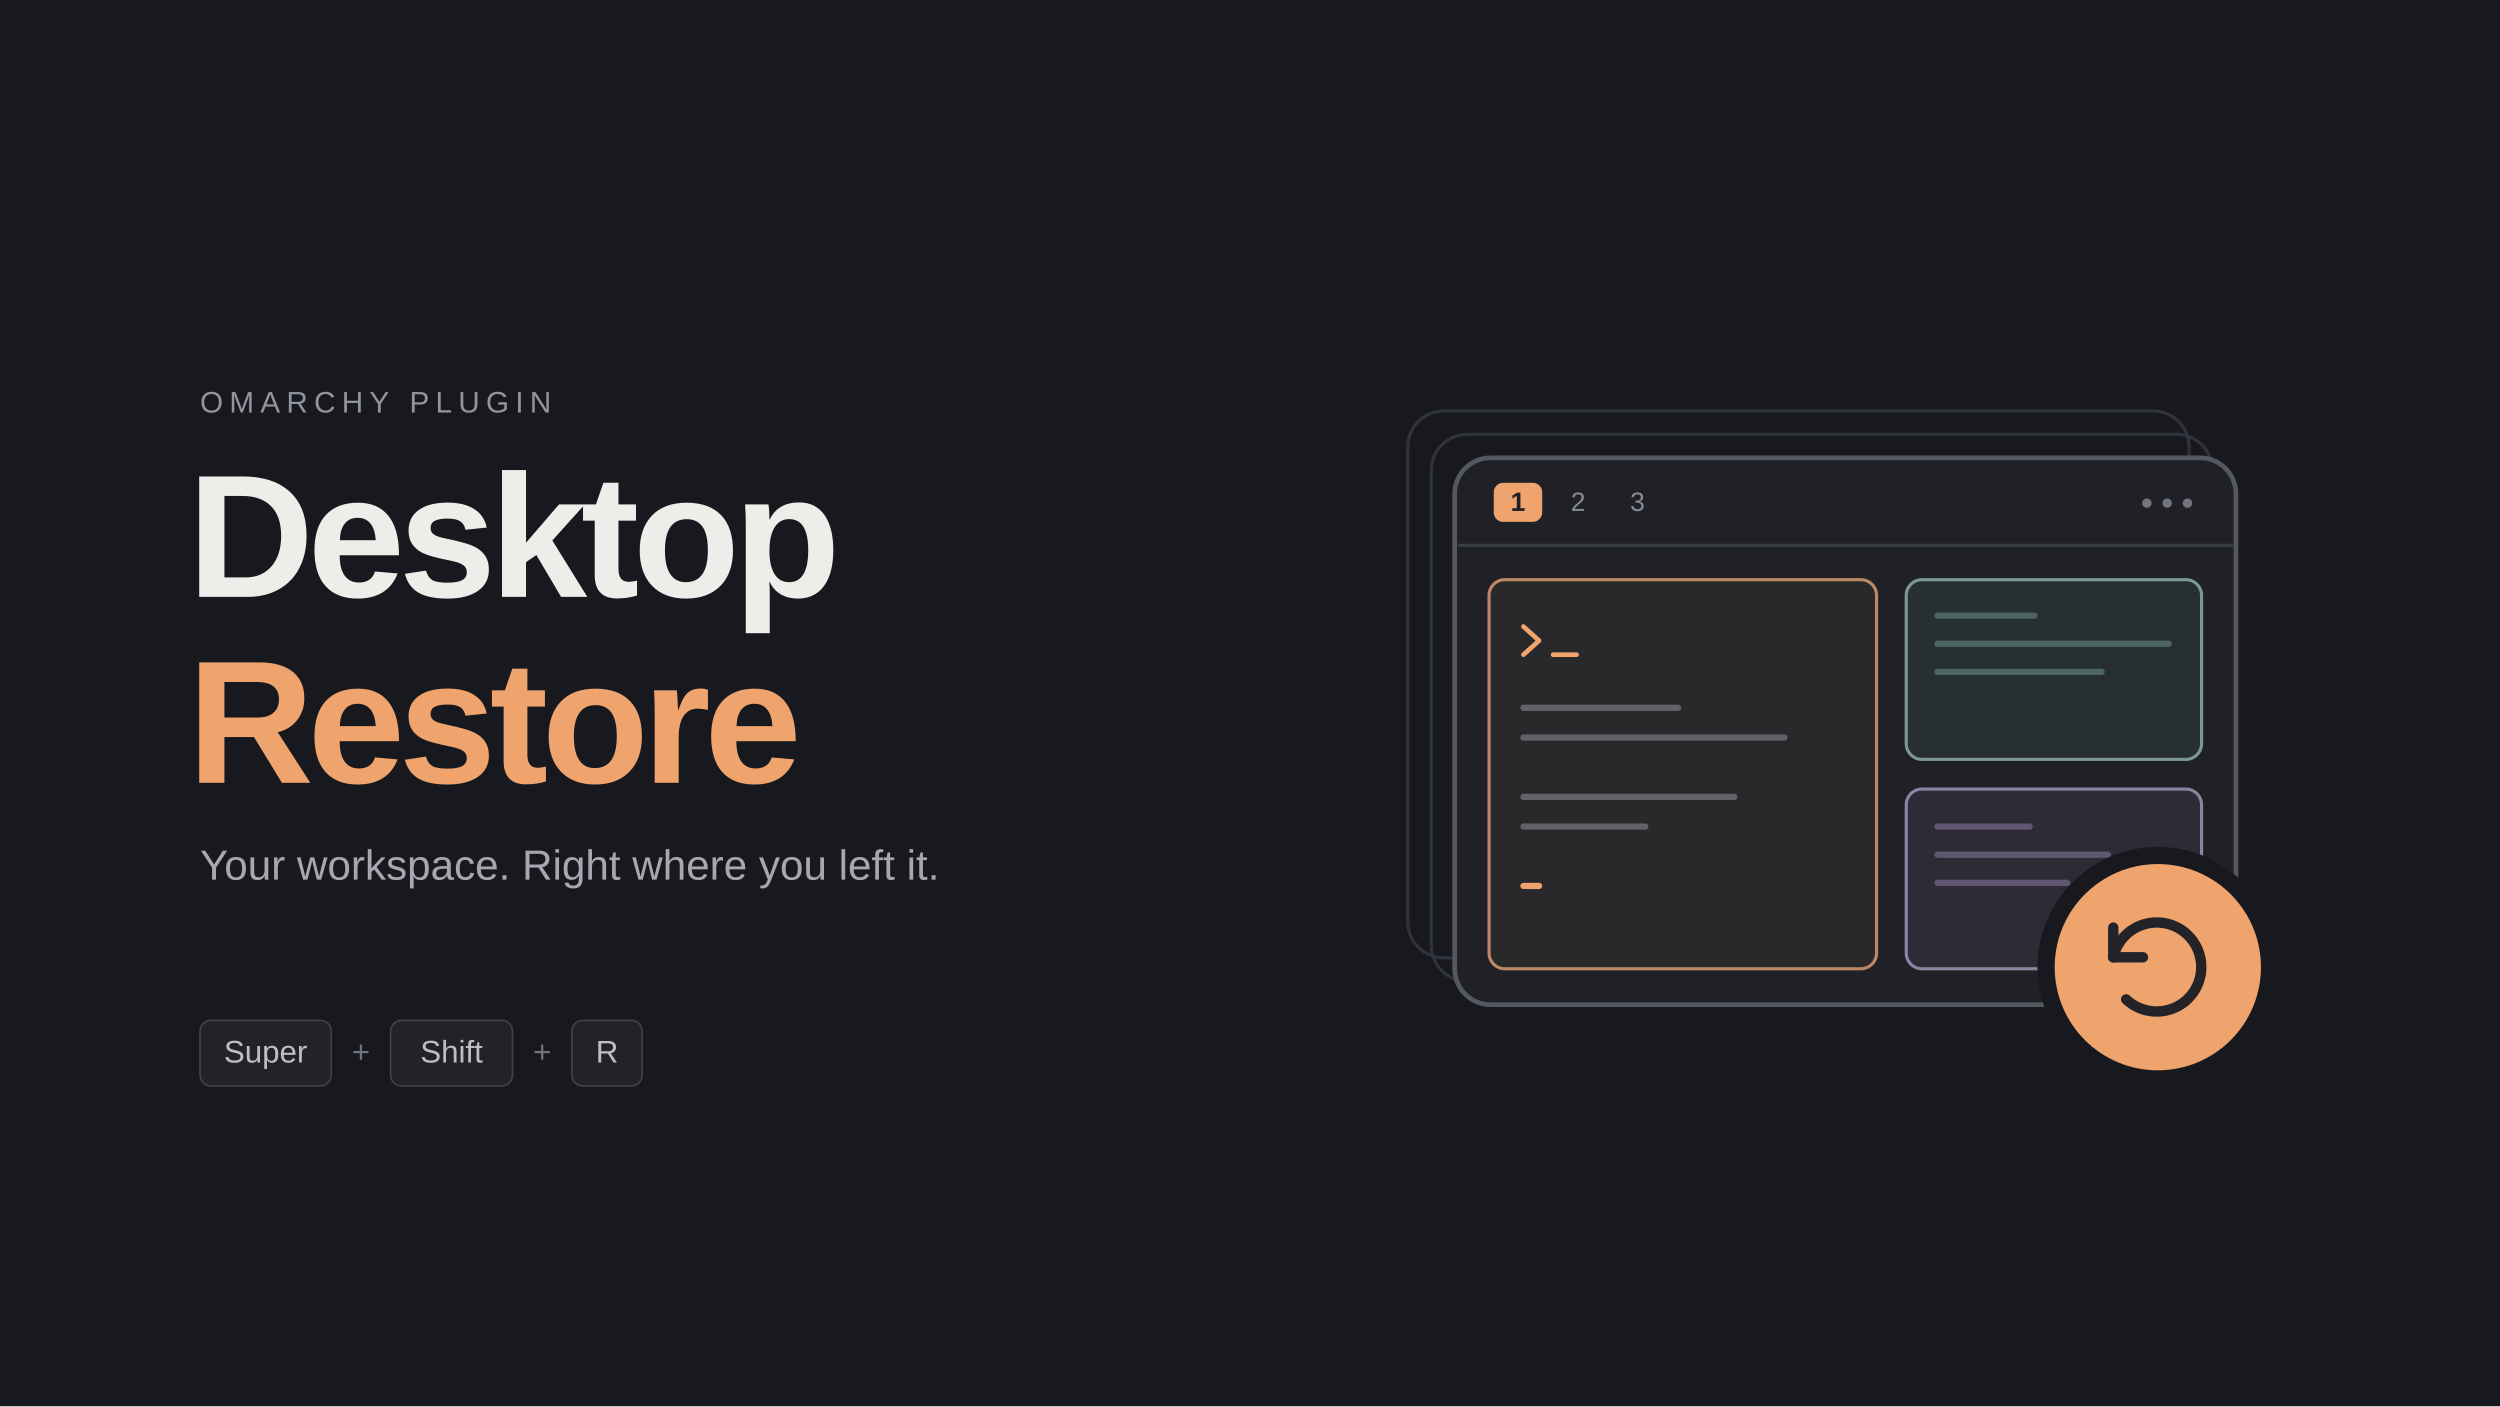
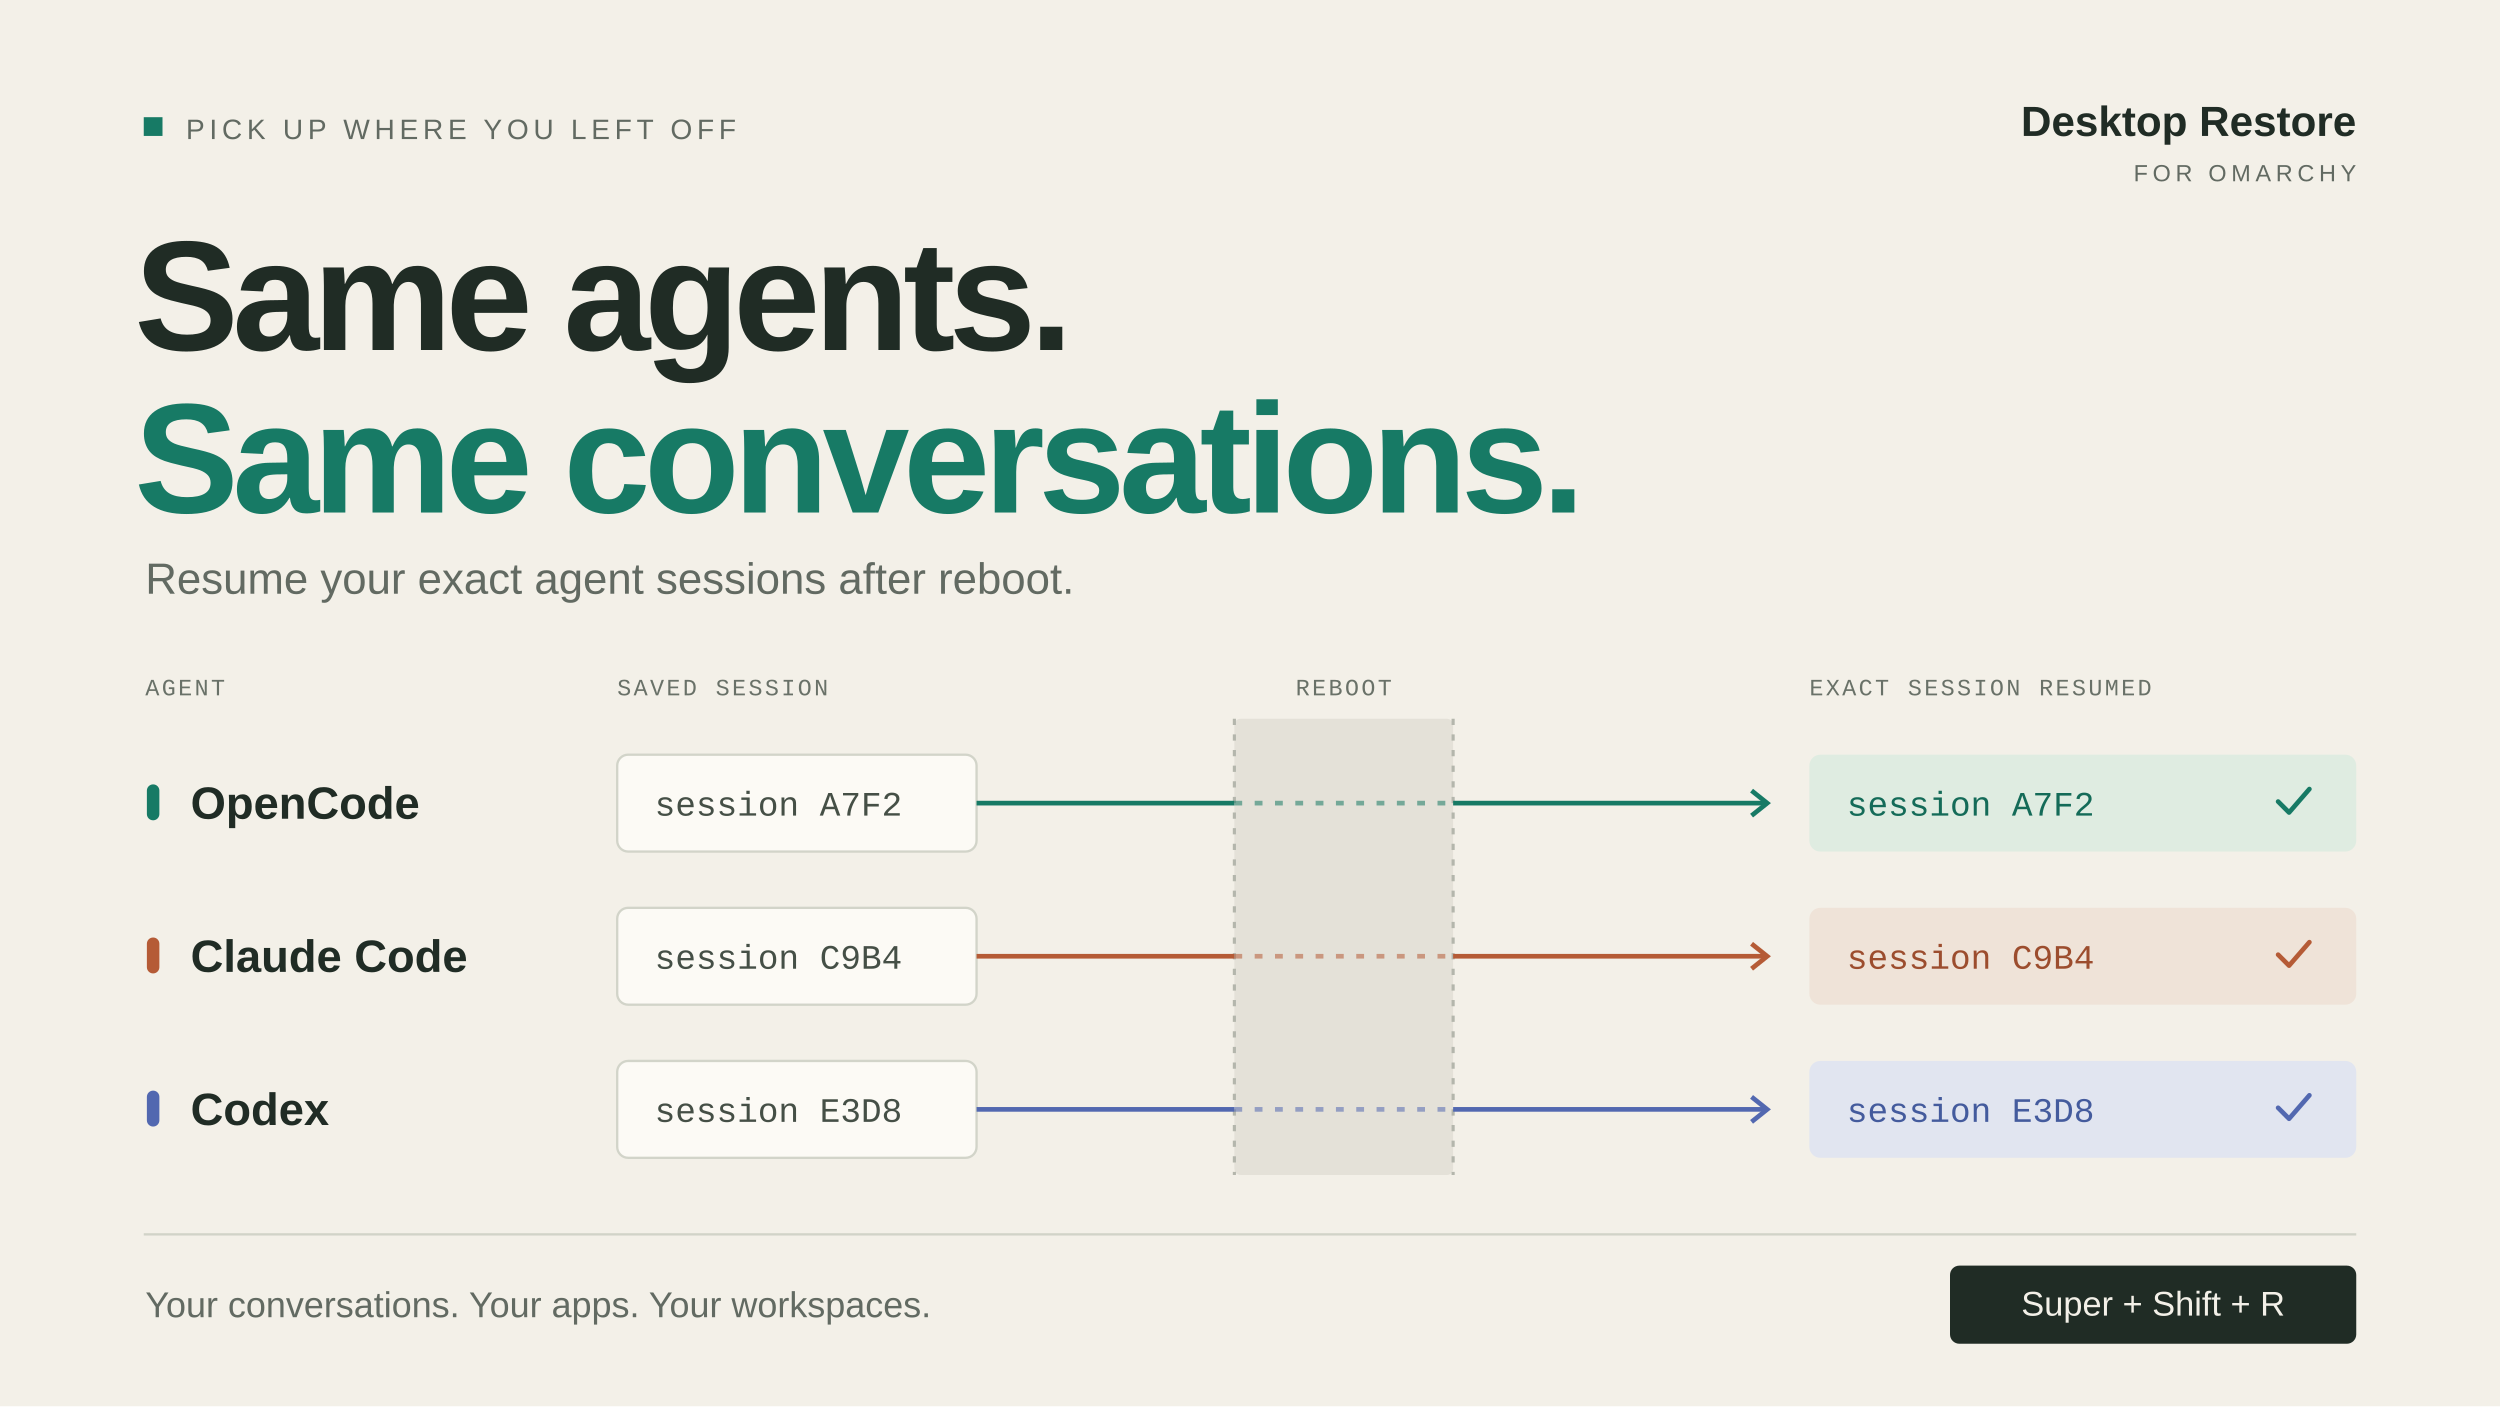
<svg xmlns="http://www.w3.org/2000/svg" width="1600" height="900" viewBox="0 0 1600 900">
-   <rect width="1600" height="900" fill="#18191e" />
+   <rect width="1600" height="900" fill="#f3f0e8" />
  <g font-family="Liberation Sans, Arial, sans-serif">
-     <text x="128" y="264" font-size="19" letter-spacing="4" fill="#92949f">OMARCHY PLUGIN</text>
-     <text x="120" y="382" font-size="112" font-weight="700" letter-spacing="-4" fill="#eeede9">Desktop</text>
-     <text x="120" y="501" font-size="112" font-weight="700" letter-spacing="-4" fill="#efa36d">Restore</text>
-     <text x="128" y="563" font-size="27" fill="#a7a7b1">Your workspace. Right where you left it.</text>
+     <rect x="92" y="75" width="12" height="12" fill="#177a65" />
+     <text x="119" y="89" font-size="18" letter-spacing="3" fill="#626a62">PICK UP WHERE YOU LEFT OFF</text>
+     <text x="1508" y="87" text-anchor="end" font-size="27" font-weight="700" fill="#202c25">Desktop Restore</text>
+     <text x="1508" y="116" text-anchor="end" font-size="15" letter-spacing="3" fill="#626a62">FOR OMARCHY</text>
+     <text x="86" y="224" font-size="100" font-weight="700" letter-spacing="-4" fill="#202c25">Same agents.</text>
+     <text x="86" y="328" font-size="100" font-weight="700" letter-spacing="-4" fill="#177a65">Same conversations.</text>
+     <text x="93" y="380" font-size="28" fill="#626a62">Resume your exact agent sessions after reboot.</text>
  </g>
-   <g fill="none" stroke="#30323c" stroke-width="2">
-     <rect x="901" y="263" width="500" height="350" rx="23" />
-     <rect x="916" y="278" width="500" height="350" rx="23" />
+   <rect x="790" y="460" width="140" height="292" rx="4" fill="#e4e1d8" />
+   <path d="M790 460v292M930 460v292" stroke="#b4b6ac" stroke-width="2" stroke-dasharray="4 6" />
+   <g font-family="Liberation Mono, monospace" font-size="15" letter-spacing="1.5" fill="#697168">
+     <text x="93" y="445">AGENT</text>
+     <text x="395" y="445">SAVED SESSION</text>
+     <text x="860" y="445" text-anchor="middle">REBOOT</text>
+     <text x="1158" y="445">EXACT SESSION RESUMED</text>
  </g>
-   <rect x="931" y="293" width="500" height="350" rx="23" fill="#202127" stroke="#555761" stroke-width="3" />
-   <path d="M933 349H1429" stroke="#3b3d46" stroke-width="2" />
-   <g font-family="Liberation Sans, Arial, sans-serif" font-size="17" text-anchor="middle">
-     <rect x="956" y="309" width="31" height="25" rx="6" fill="#efa36d" />
-     <text x="971.5" y="327" fill="#202127" font-weight="700">1</text>
-     <text x="1010" y="327" fill="#868994">2</text>
-     <text x="1048" y="327" fill="#868994">3</text>
+   <g font-family="Liberation Sans, Arial, sans-serif" font-size="29" font-weight="700" fill="#202c25">
+     <text x="122" y="524">OpenCode</text>
+     <text x="122" y="622">Claude Code</text>
+     <text x="122" y="720">Codex</text>
  </g>
-   <g fill="#727580">
-     <circle cx="1374" cy="322" r="3" />
-     <circle cx="1387" cy="322" r="3" />
-     <circle cx="1400" cy="322" r="3" />
+   <rect x="94" y="502" width="8" height="23" rx="4" fill="#177a65" />
+   <rect x="94" y="600" width="8" height="23" rx="4" fill="#b55b36" />
+   <rect x="94" y="698" width="8" height="23" rx="4" fill="#5268b0" />
+   <g fill="#fcfaf5" stroke="#d2d4c9" stroke-width="1.5">
+     <rect x="395" y="483" width="230" height="62" rx="7" />
+     <rect x="395" y="581" width="230" height="62" rx="7" />
+     <rect x="395" y="679" width="230" height="62" rx="7" />
  </g>
-   <rect x="953" y="371" width="248" height="249" rx="10" fill="#29282a" stroke="#bd8863" stroke-width="2" />
-   <path d="M975 401l10 9-10 9M994 419h15" fill="none" stroke="#efa36d" stroke-width="3" stroke-linecap="round" stroke-linejoin="round" />
-   <g stroke="#646069" stroke-width="4" stroke-linecap="round">
-     <path d="M975 453h99M975 472h167" />
-     <path d="M975 510h135M975 529h78" />
+   <g font-family="Liberation Mono, monospace" font-size="22" fill="#454f46">
+     <text x="419" y="522">session A7F2</text>
+     <text x="419" y="620">session C9B4</text>
+     <text x="419" y="718">session E3D8</text>
  </g>
-   <path d="M975 567h10" stroke="#efa36d" stroke-width="4" stroke-linecap="round" />
-   <rect x="1220" y="371" width="189" height="115" rx="10" fill="#282f30" stroke="#7c9890" stroke-width="2" />
-   <path d="M1240 394h62M1240 412h148M1240 430h105" fill="none" stroke="#4e6661" stroke-width="4" stroke-linecap="round" />
-   <rect x="1220" y="505" width="189" height="115" rx="10" fill="#2d2b35" stroke="#8d83a2" stroke-width="2" />
-   <path d="M1240 529h59M1240 547h109M1240 565h83" fill="none" stroke="#605771" stroke-width="4" stroke-linecap="round" />
-   <circle cx="1381" cy="619" r="77" fill="#18191e" />
-   <circle cx="1381" cy="619" r="66" fill="#efa36d" />
-   <g transform="translate(1343 581) scale(3.1667)" fill="none" stroke="#242328" stroke-width="2.1" stroke-linecap="round" stroke-linejoin="round">
-     <path d="M3 10a9 9 0 1 1 2.6 8.5" />
-     <path d="M3 4v6h6" />
+   <g fill="none" stroke-width="3">
+     <path d="M625 514H790M930 514H1131" stroke="#177a65" />
+     <path d="M625 612H790M930 612H1131" stroke="#b55b36" />
+     <path d="M625 710H790M930 710H1131" stroke="#5268b0" />
+     <g stroke-dasharray="5 8" opacity="0.55">
+       <path d="M790 514H930" stroke="#177a65" />
+       <path d="M790 612H930" stroke="#b55b36" />
+       <path d="M790 710H930" stroke="#5268b0" />
+     </g>
+     <path d="M1121 506l10 8-10 8" stroke="#177a65" />
+     <path d="M1121 604l10 8-10 8" stroke="#b55b36" />
+     <path d="M1121 702l10 8-10 8" stroke="#5268b0" />
  </g>
-   <g font-family="Liberation Sans, Arial, sans-serif" font-size="20" fill="#c0bec5" text-anchor="middle">
-     <rect x="128" y="653" width="84" height="42" rx="7" fill="#222329" stroke="#41434d" />
-     <text x="170" y="680">Super</text>
-     <text x="231" y="680" fill="#727580">+</text>
-     <rect x="250" y="653" width="78" height="42" rx="7" fill="#222329" stroke="#41434d" />
-     <text x="289" y="680">Shift</text>
-     <text x="347" y="680" fill="#727580">+</text>
-     <rect x="366" y="653" width="45" height="42" rx="7" fill="#222329" stroke="#41434d" />
-     <text x="388.5" y="680">R</text>
+   <rect x="1158" y="483" width="350" height="62" rx="7" fill="#dfece1" />
+   <rect x="1158" y="581" width="350" height="62" rx="7" fill="#efe3d8" />
+   <rect x="1158" y="679" width="350" height="62" rx="7" fill="#e1e5f0" />
+   <g font-family="Liberation Mono, monospace" font-size="22">
+     <text x="1182" y="522" fill="#146b58">session A7F2</text>
+     <text x="1182" y="620" fill="#9c4d2e">session C9B4</text>
+     <text x="1182" y="718" fill="#445b9d">session E3D8</text>
+   </g>
+   <g fill="none" stroke-width="3" stroke-linecap="round" stroke-linejoin="round">
+     <path d="M1458 513l7 7 13-15" stroke="#177a65" />
+     <path d="M1458 611l7 7 13-15" stroke="#b55b36" />
+     <path d="M1458 709l7 7 13-15" stroke="#5268b0" />
+   </g>
+   <path d="M92 790H1508" stroke="#d1d3c8" stroke-width="1.5" />
+   <g font-family="Liberation Sans, Arial, sans-serif">
+     <text x="93" y="843" font-size="23" fill="#626a62">Your conversations. Your apps. Your workspaces.</text>
+     <rect x="1248" y="810" width="260" height="50" rx="6" fill="#202c25" />
+     <text x="1378" y="842" text-anchor="middle" font-size="22" fill="#f3f0e8">Super + Shift + R</text>
  </g>
</svg>
